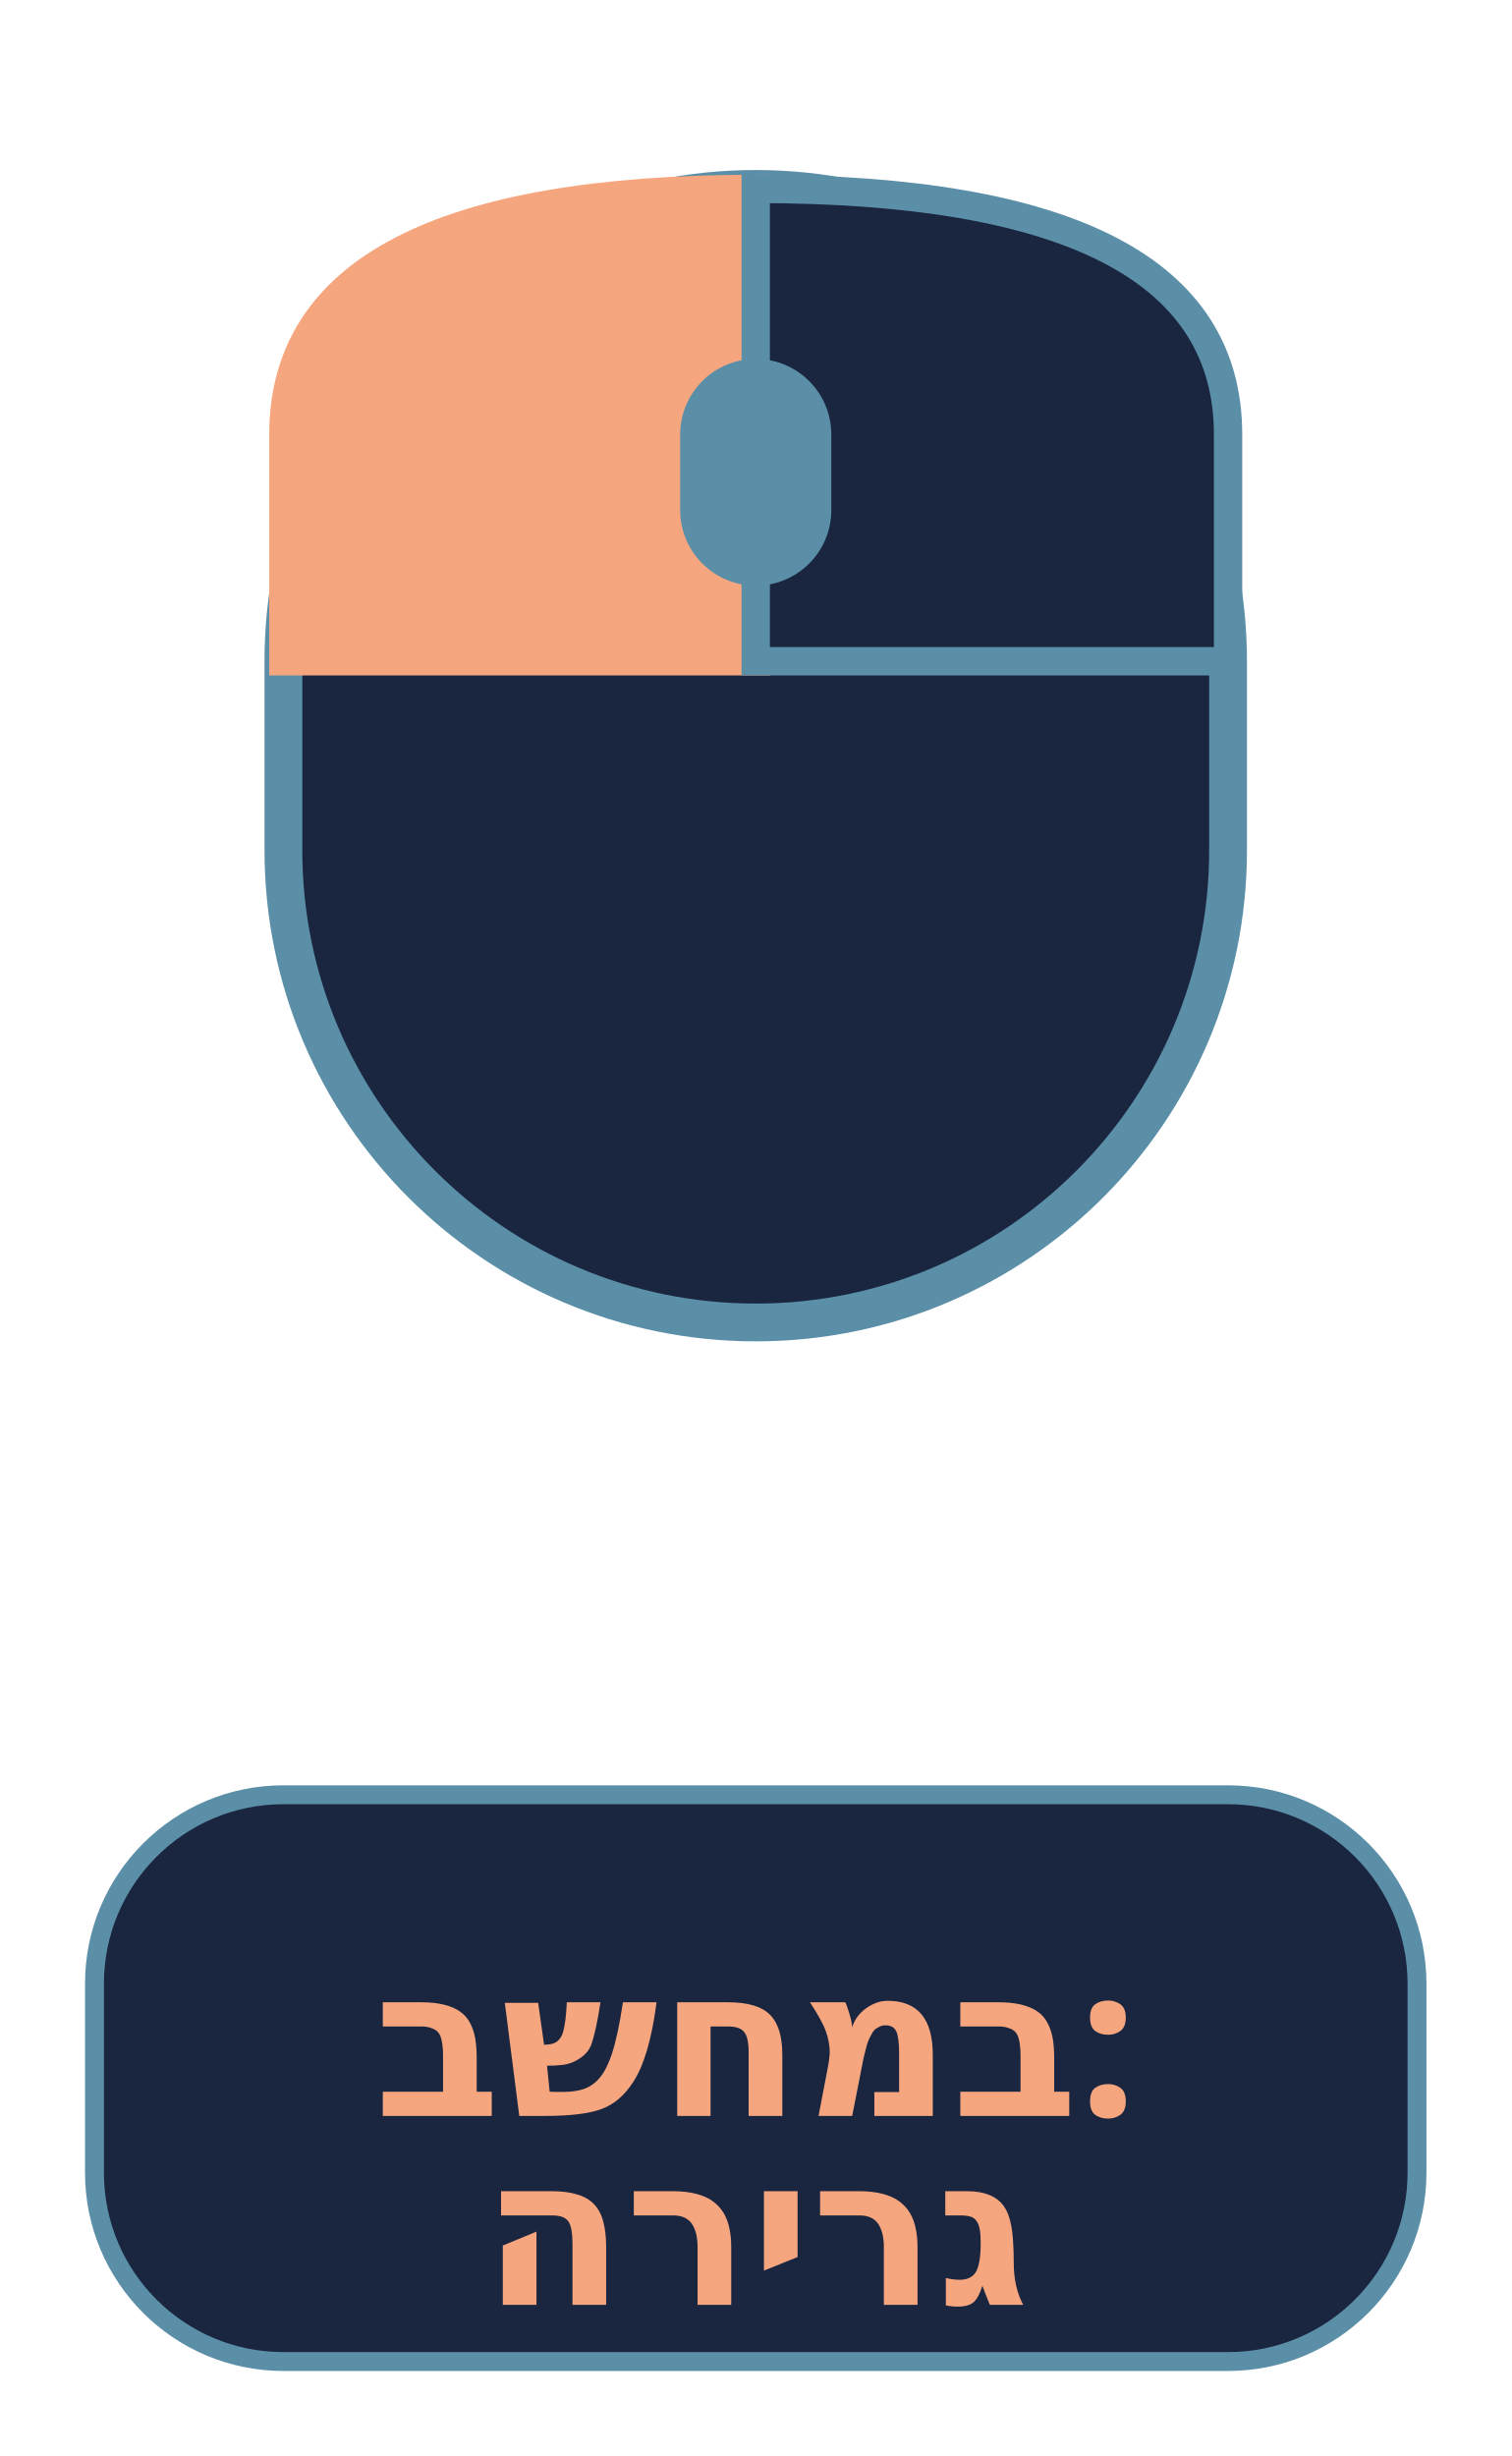
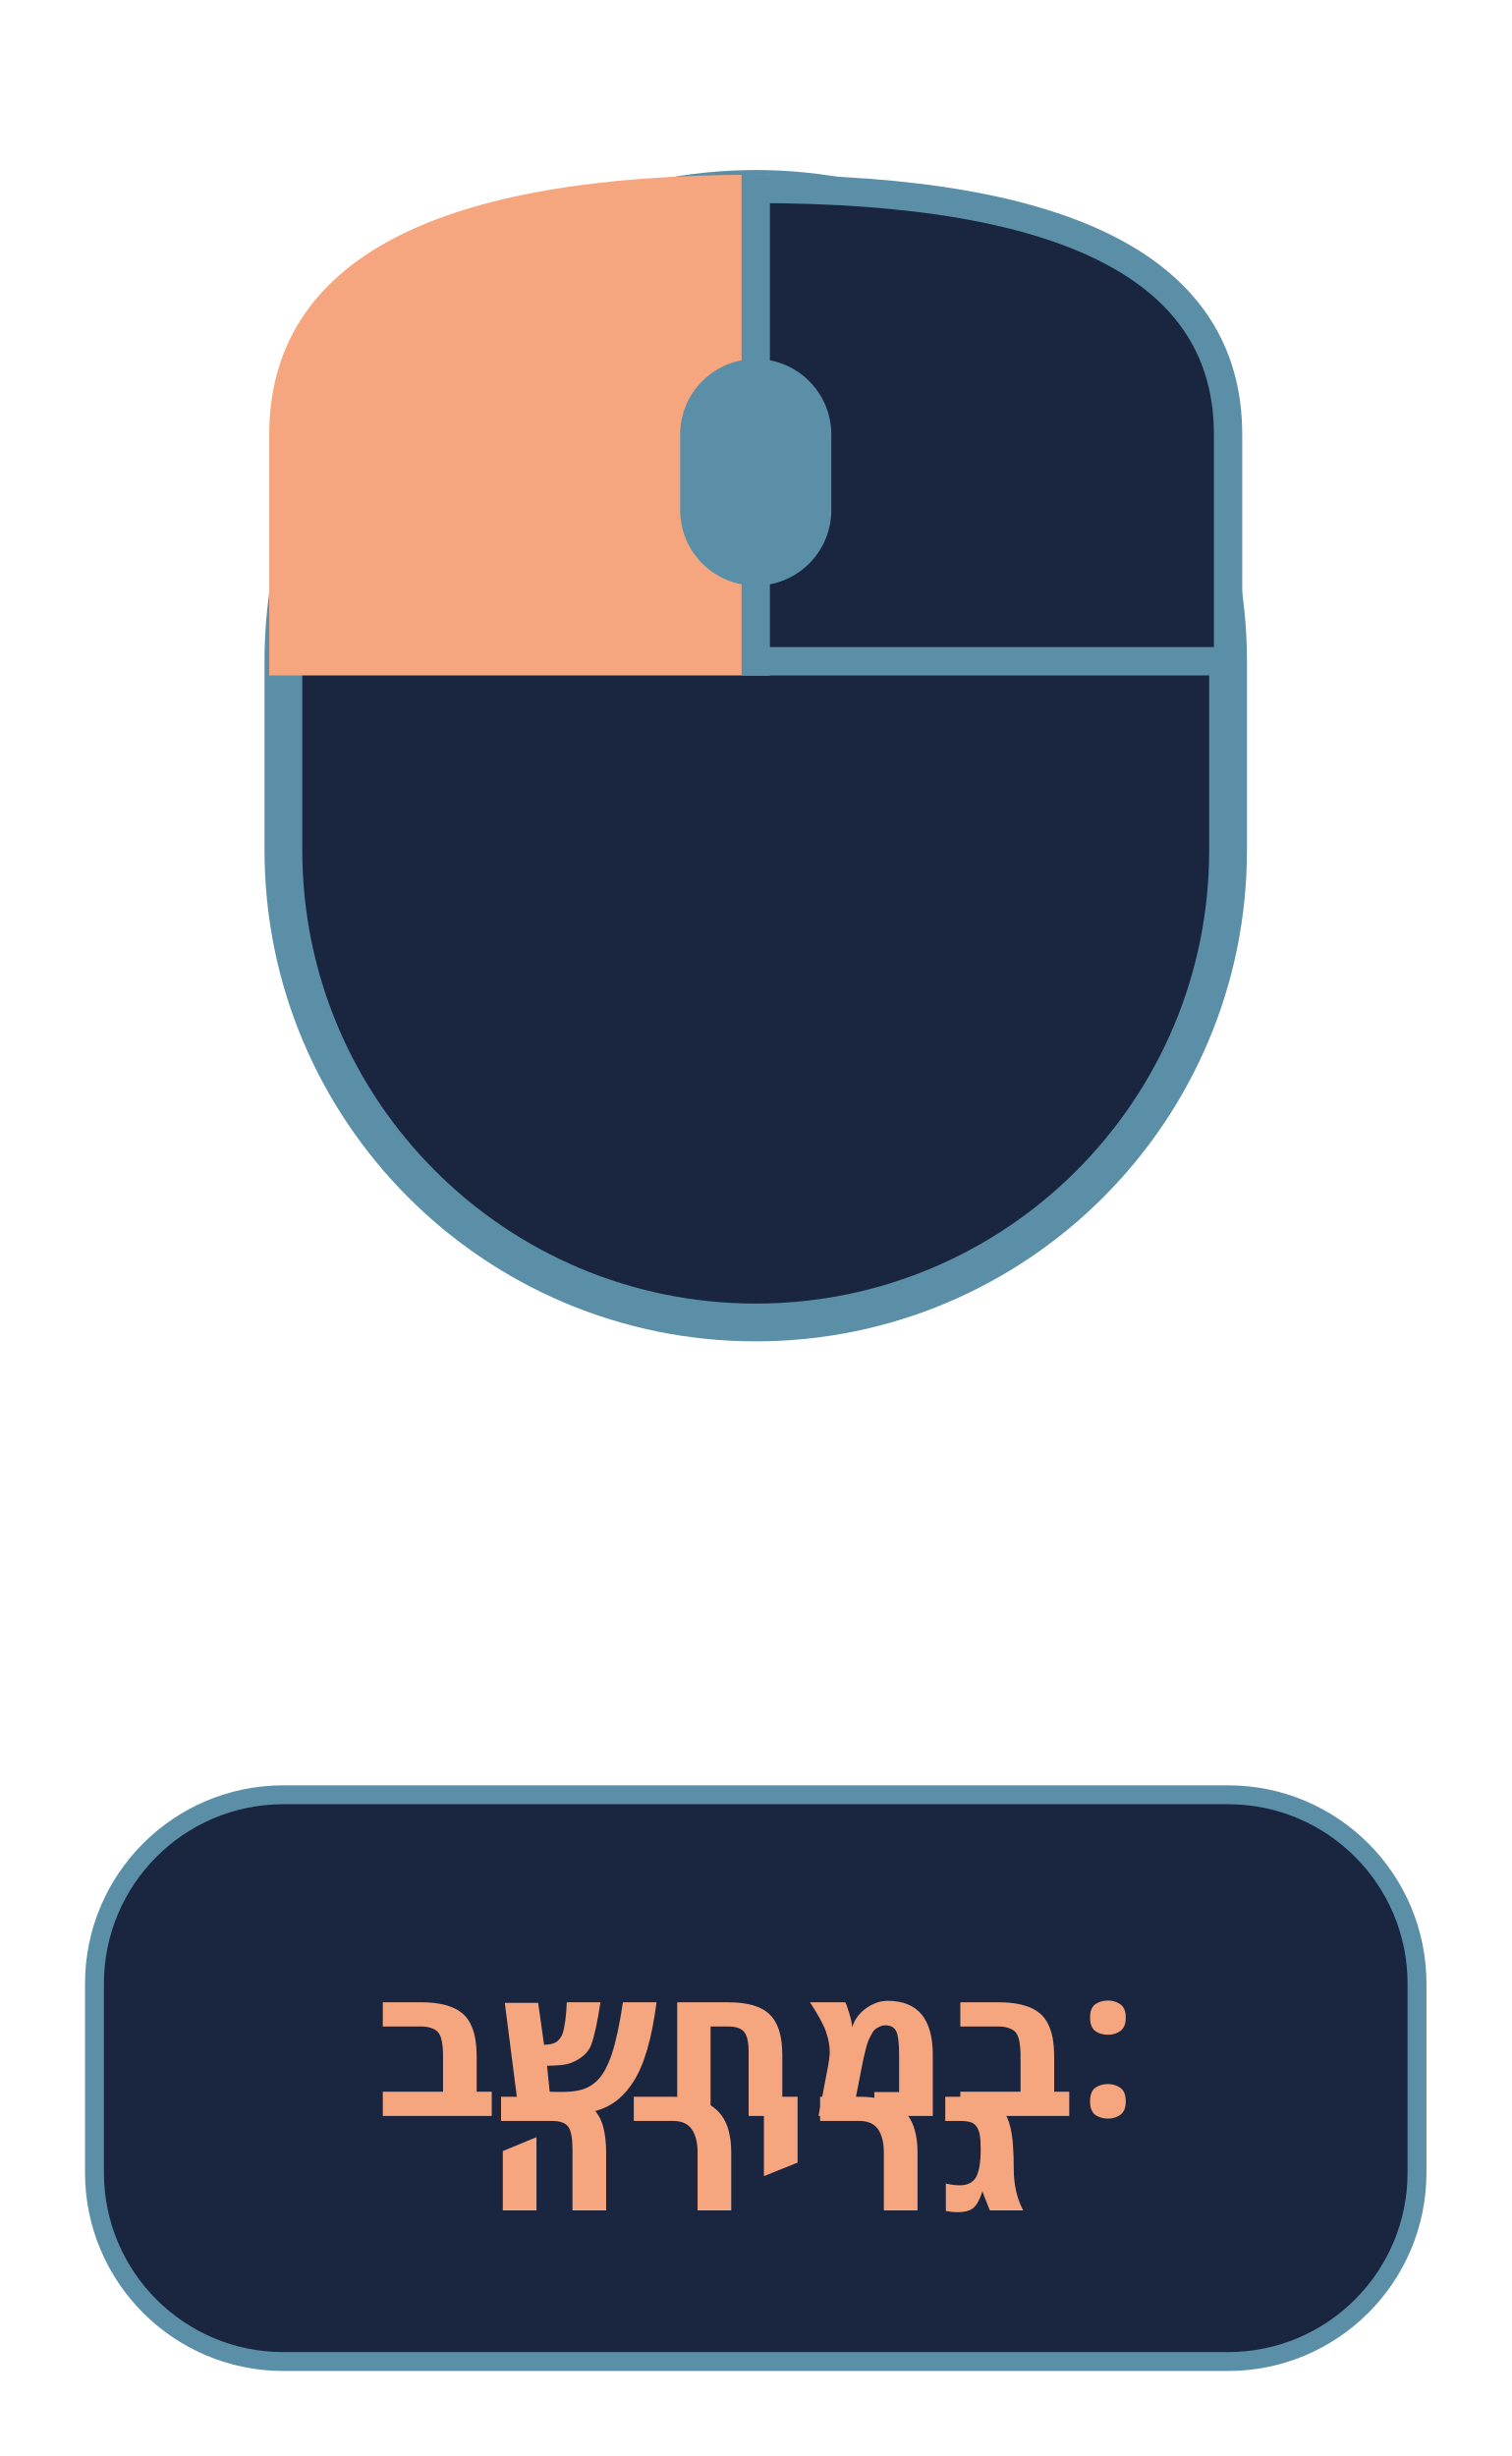
<svg xmlns="http://www.w3.org/2000/svg" viewBox="0 0 80 130" width="80" height="130">
  <style>
    @keyframes drag-move {
      0%, 100% { transform: translate(0, 0); }
      50% { transform: translate(-8px, 12px); }
    }
    .mouse-body { fill: #1a2540; stroke: #5b8fa8; stroke-width: 2; }
    .mouse-left { fill: #f6a67e; stroke: #f6a67e; stroke-width: 1.5; }
    .mouse-right { fill: #1a2540; stroke: #5b8fa8; stroke-width: 1.5; }
    .mouse-divider { stroke: #5b8fa8; stroke-width: 1; }
    .mouse-wheel { fill: #5b8fa8; }
    .drag-arrow { fill: none; stroke: #f6a67e; stroke-width: 2; stroke-dasharray: 4 3; opacity: 0.7; }
  </style>
  <path class="drag-arrow" d="M55,20 Q45,45 35,65" />
  <polygon fill="#f6a67e" points="30,60 40,68 35,58" opacity="0.7" />
  <g style="animation: drag-move 2s ease-in-out infinite;">
    <rect class="mouse-body" x="15" y="10" width="50" height="60" rx="25" style="animation:none;" />
    <path class="mouse-left" d="M15,35 L15,23 Q15,10 40,10 L40,35 Z" />
    <path class="mouse-right" d="M40,35 L40,10 Q65,10 65,23 L65,35 Z" />
    <line class="mouse-divider" x1="40" y1="10" x2="40" y2="35" />
    <rect class="mouse-wheel" x="36" y="19" width="8" height="12" rx="4" />
  </g>
  <rect rx="10" x="5" y="95" width="70" height="30" fill="#1a2540" stroke="#5b8fa8" stroke-width="1" />
  <text x="40" y="112" fill="#f6a67e" font-family="Rubik,sans-serif" font-size="11" font-weight="700" text-anchor="middle">במחשב:</text>
-   <text x="40" y="122" fill="#f6a67e" font-family="Rubik,sans-serif" font-size="11" font-weight="700" text-anchor="middle">גרירה</text>
+   <text x="40" y="117" fill="#f6a67e" font-family="Rubik,sans-serif" font-size="11" font-weight="700" text-anchor="middle">גרירה</text>
</svg>
